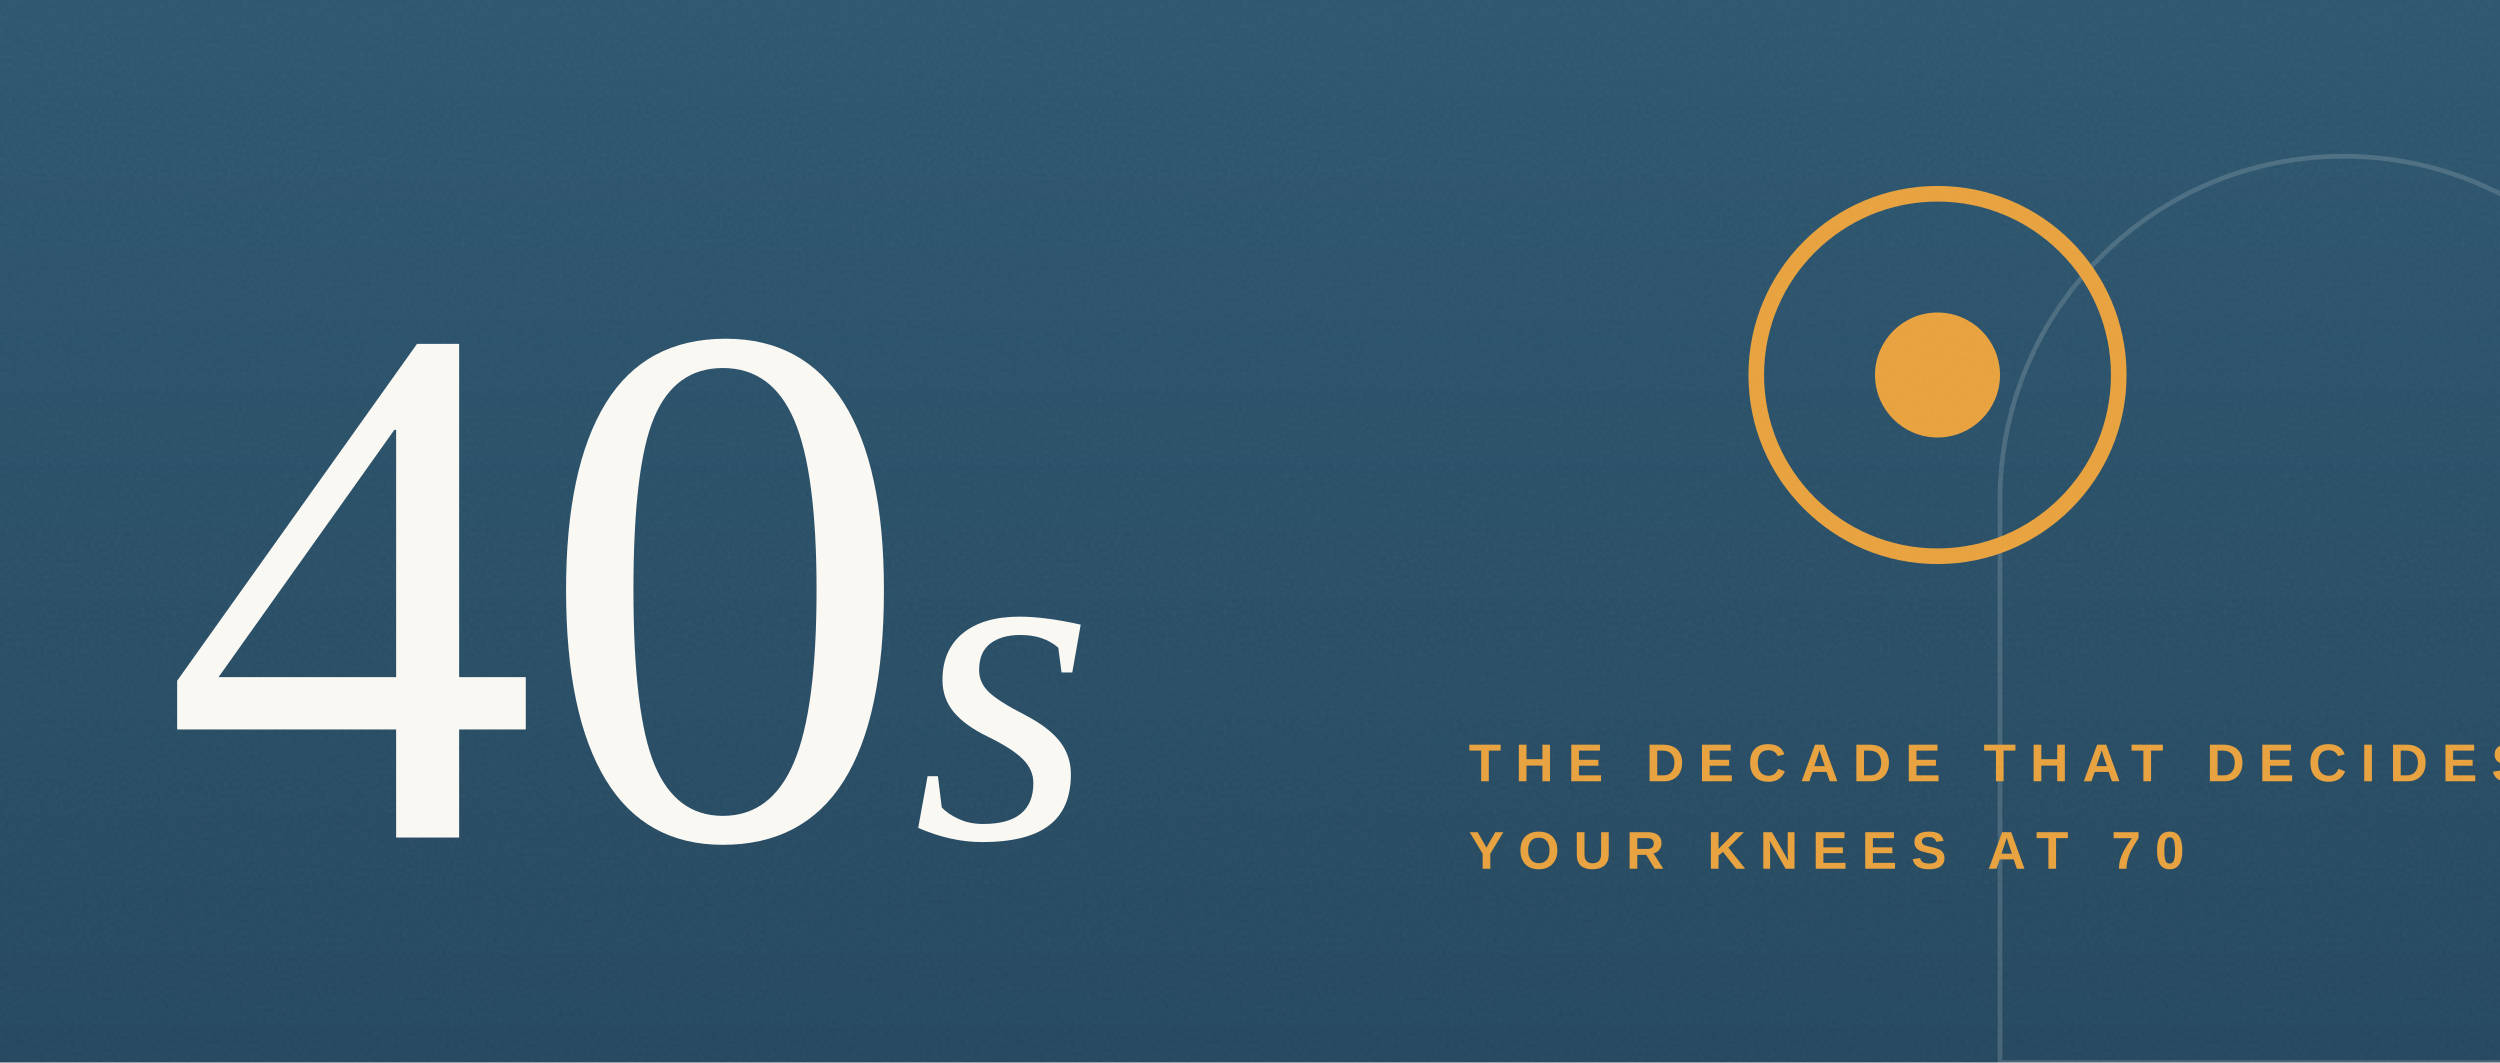
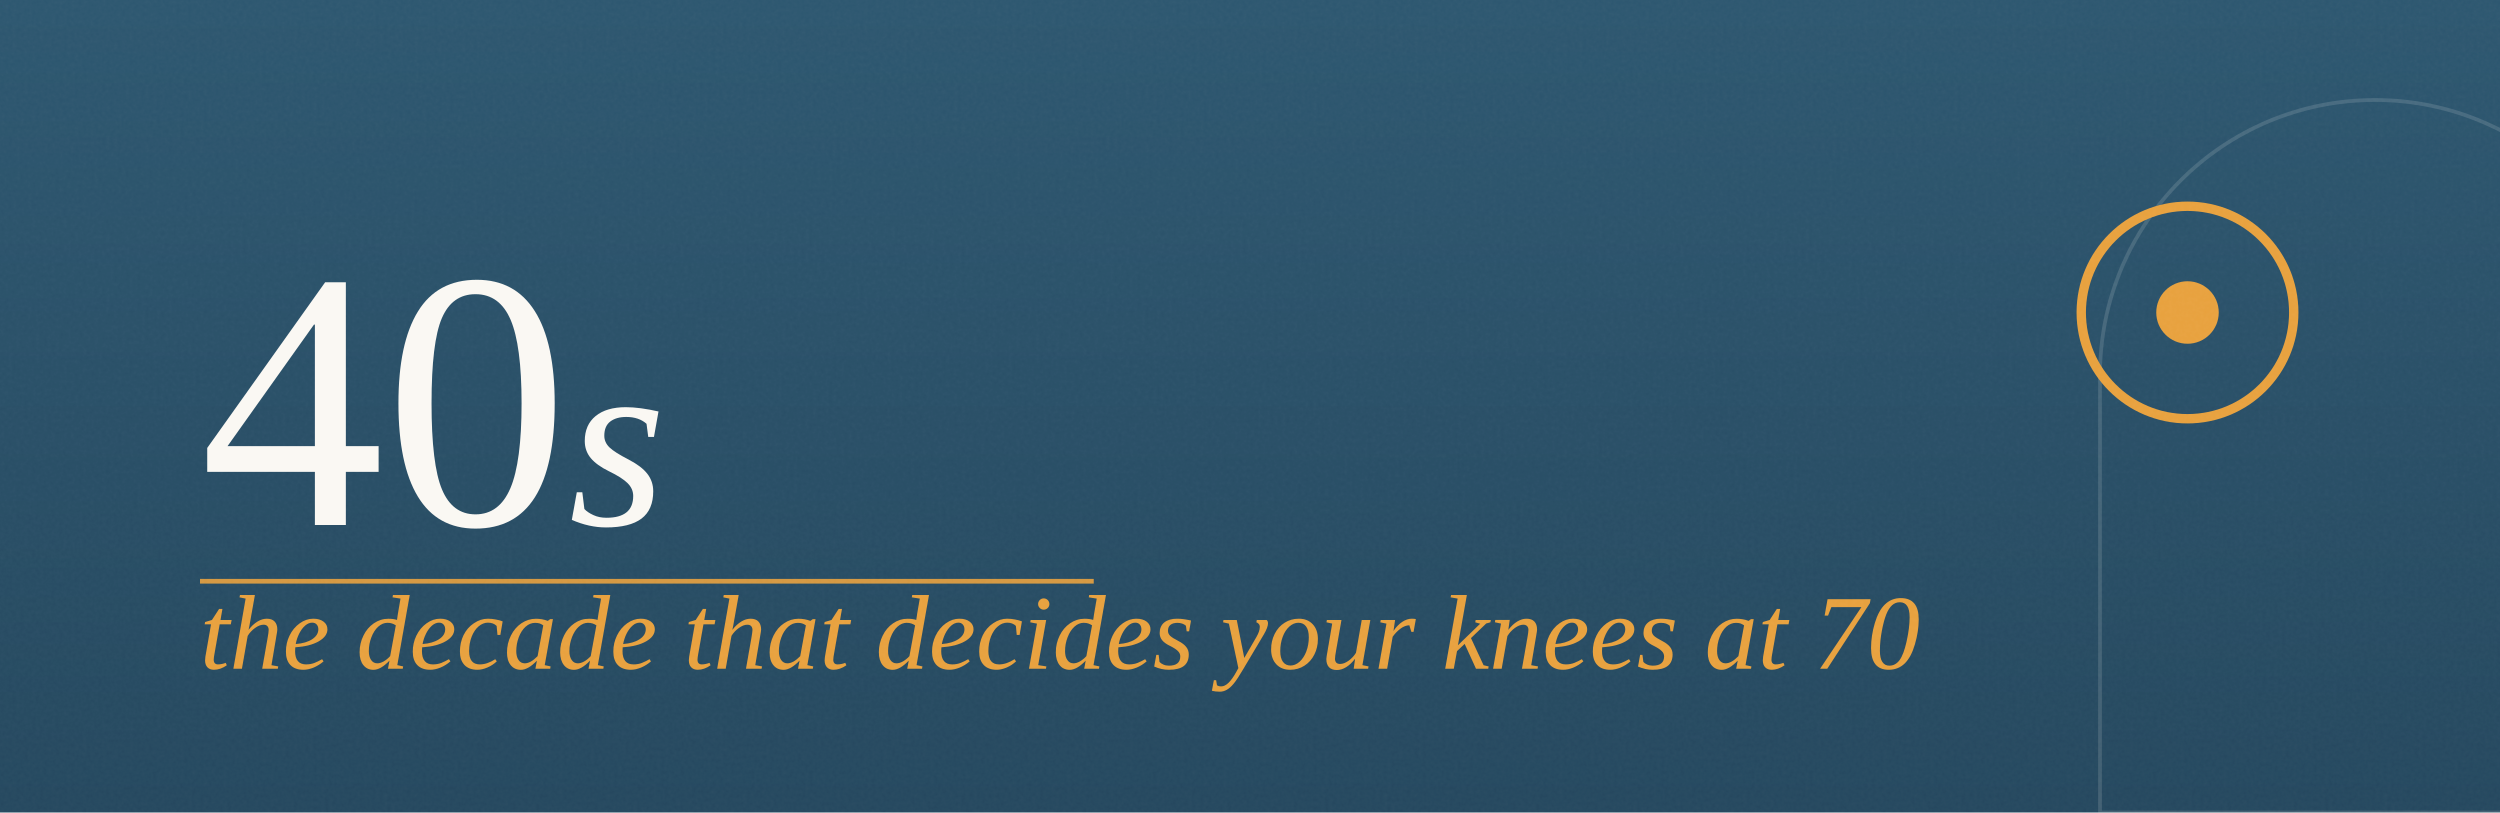
- <svg xmlns="http://www.w3.org/2000/svg" viewBox="0 0 800 340">
+ <svg xmlns="http://www.w3.org/2000/svg" viewBox="0 0 800 260">
  <defs>
    <linearGradient id="g" x1="0" y1="0" x2="0" y2="1">
      <stop offset="0" stop-color="#2C566F" />
      <stop offset="1" stop-color="#24475E" />
    </linearGradient>
    <filter id="n">
-       <feTurbulence type="fractalNoise" baseFrequency=".8" numOctaves="2" seed="15" stitchTiles="stitch" />
-       <feColorMatrix type="matrix" values="0 0 0 0 1  0 0 0 0 1  0 0 0 0 1  0 0 0 .04 0" />
+       <feTurbulence type="fractalNoise" baseFrequency=".8" numOctaves="2" seed="25" stitchTiles="stitch" />
+       <feColorMatrix type="matrix" values="0 0 0 0 1  0 0 0 0 1  0 0 0 0 1  0 0 0 .035 0" />
    </filter>
  </defs>
-   <rect width="800" height="340" fill="url(#g)" />
-   <path d="M640 340 L640 160 A110 110 0 0 1 860 160 L860 340 Z" fill="none" stroke="#FAF8F3" stroke-width="1.5" opacity=".16" />
-   <text x="52" y="268" font-family="Georgia,'Times New Roman',serif" font-size="240" fill="#FAF8F3">40<tspan font-size="150" font-style="italic">s</tspan>
+   <rect width="800" height="260" fill="url(#g)" />
+   <path d="M672 260 L672 120 A88 88 0 0 1 848 120 L848 260 Z" fill="none" stroke="#FAF8F3" stroke-width="1.2" opacity=".14" />
+   <text x="64" y="168" font-family="Georgia,'Times New Roman',serif" font-size="118" fill="#FAF8F3">40<tspan font-size="80" font-style="italic">s</tspan>
  </text>
-   <circle cx="620" cy="120" r="58" fill="none" stroke="#E8A13D" stroke-width="5" />
-   <circle cx="620" cy="120" r="20" fill="#E8A13D" />
-   <text x="470" y="250" font-family="Figtree,Arial,sans-serif" font-size="17" font-weight="700" letter-spacing="4.5" fill="#E8A13D" text-anchor="start">THE DECADE THAT DECIDES</text>
-   <text x="470" y="278" font-family="Figtree,Arial,sans-serif" font-size="17" font-weight="700" letter-spacing="4.5" fill="#E8A13D" text-anchor="start">YOUR KNEES AT 70</text>
-   <rect width="800" height="340" filter="url(#n)" />
+   <text x="64" y="214" font-family="Georgia,'Times New Roman',serif" font-size="34" font-style="italic" fill="#E8A13D">the decade that decides your knees at 70</text>
+   <line x1="64" y1="186" x2="350" y2="186" stroke="#E8A13D" stroke-width="1.5" opacity="0.9" />
+   <circle cx="700" cy="100" r="34" fill="none" stroke="#E8A13D" stroke-width="3" />
+   <circle cx="700" cy="100" r="10" fill="#E8A13D" />
+   <rect width="800" height="260" filter="url(#n)" />
</svg>
